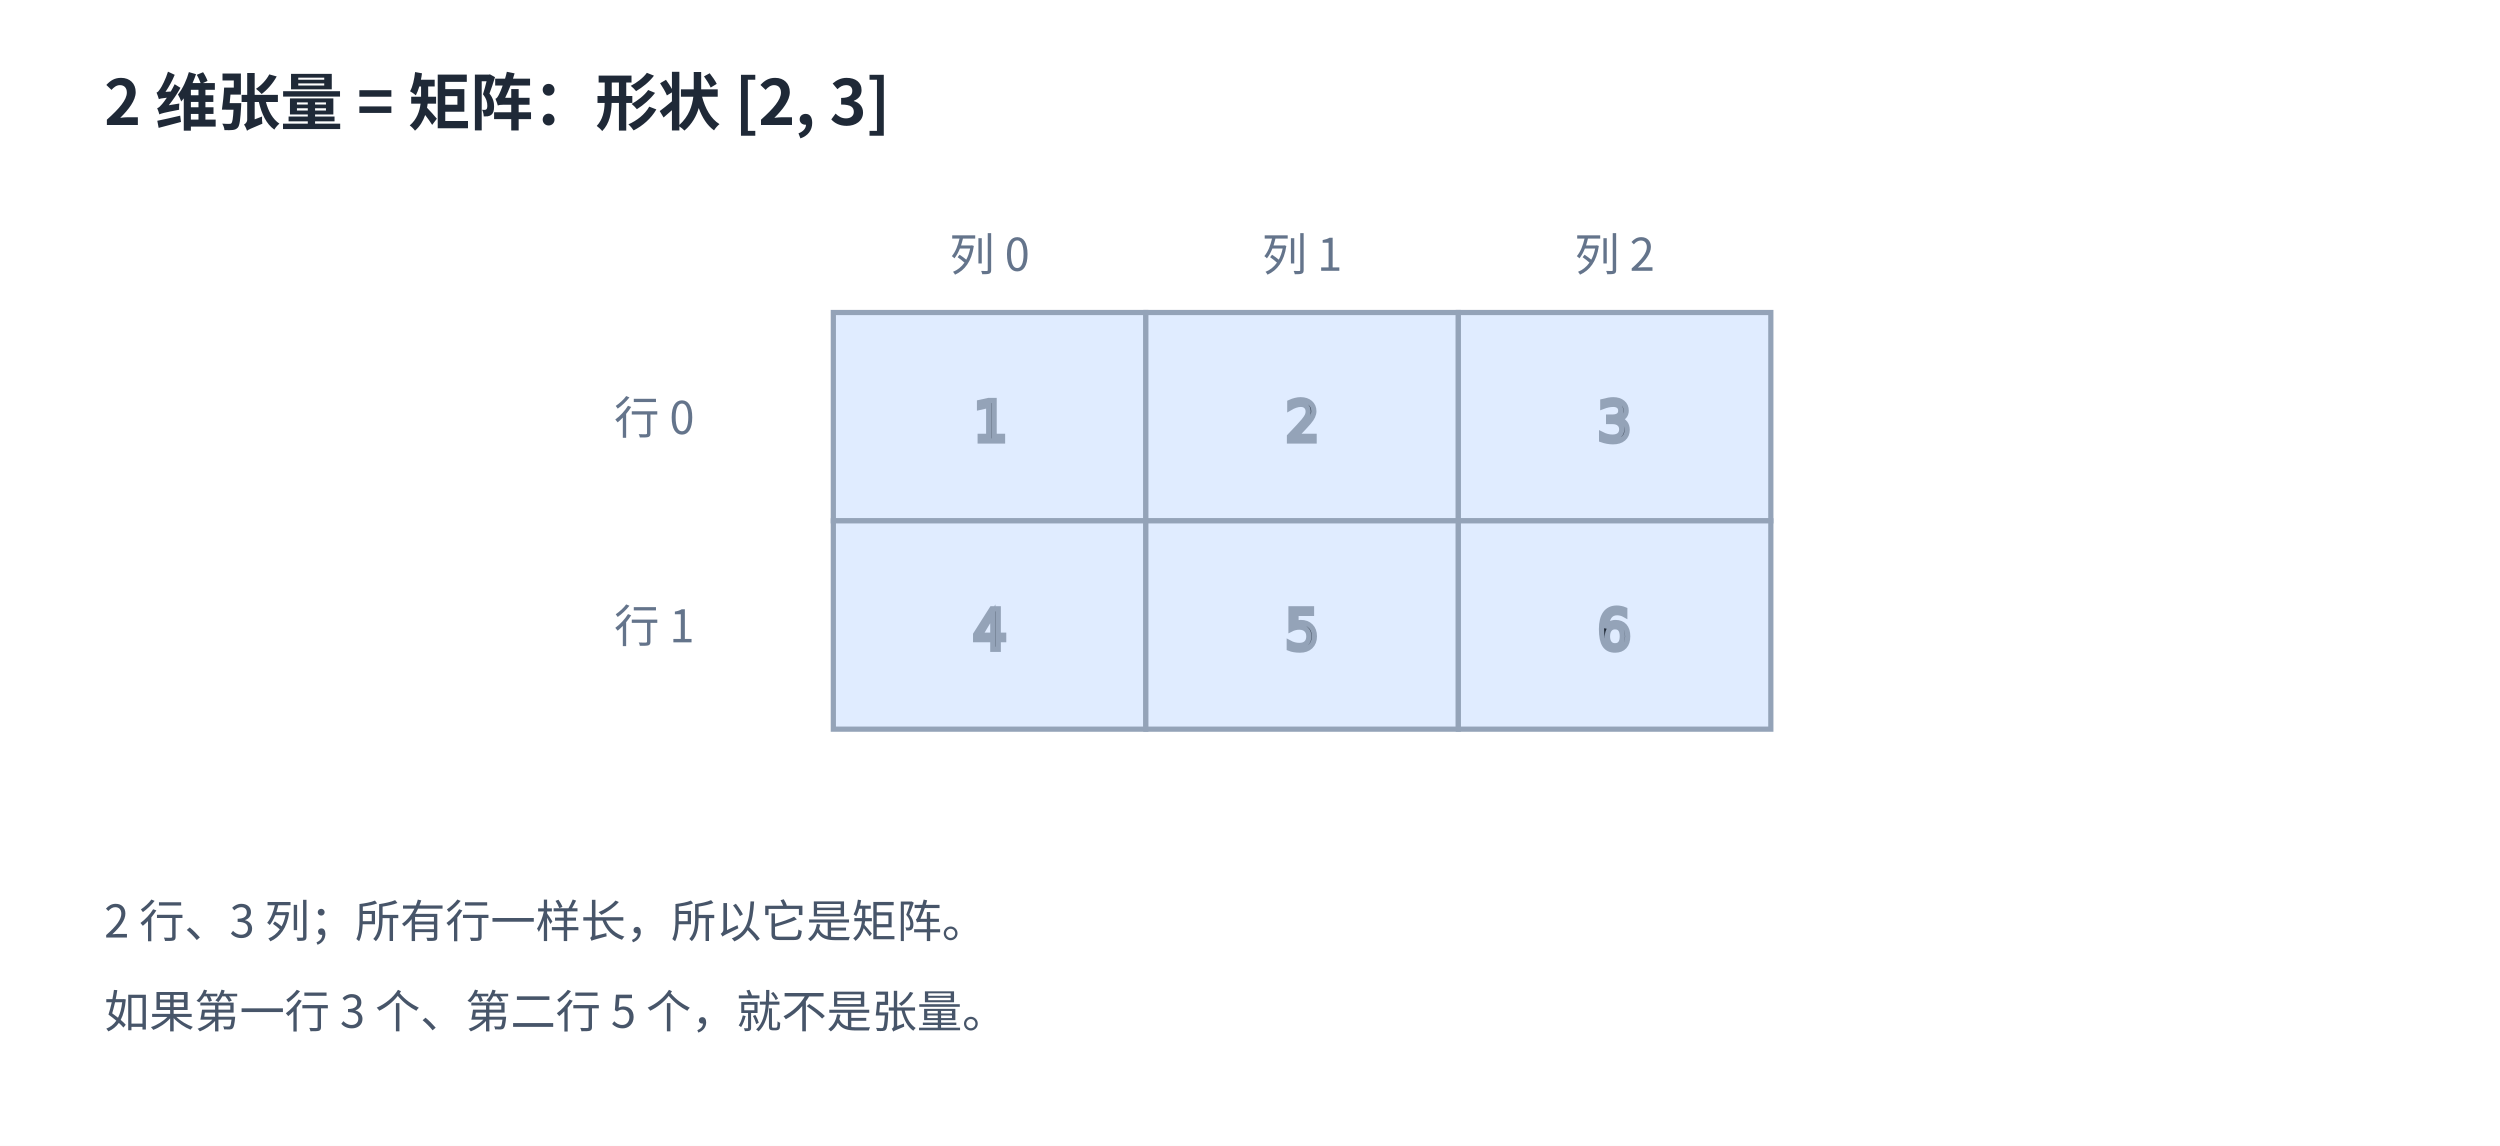
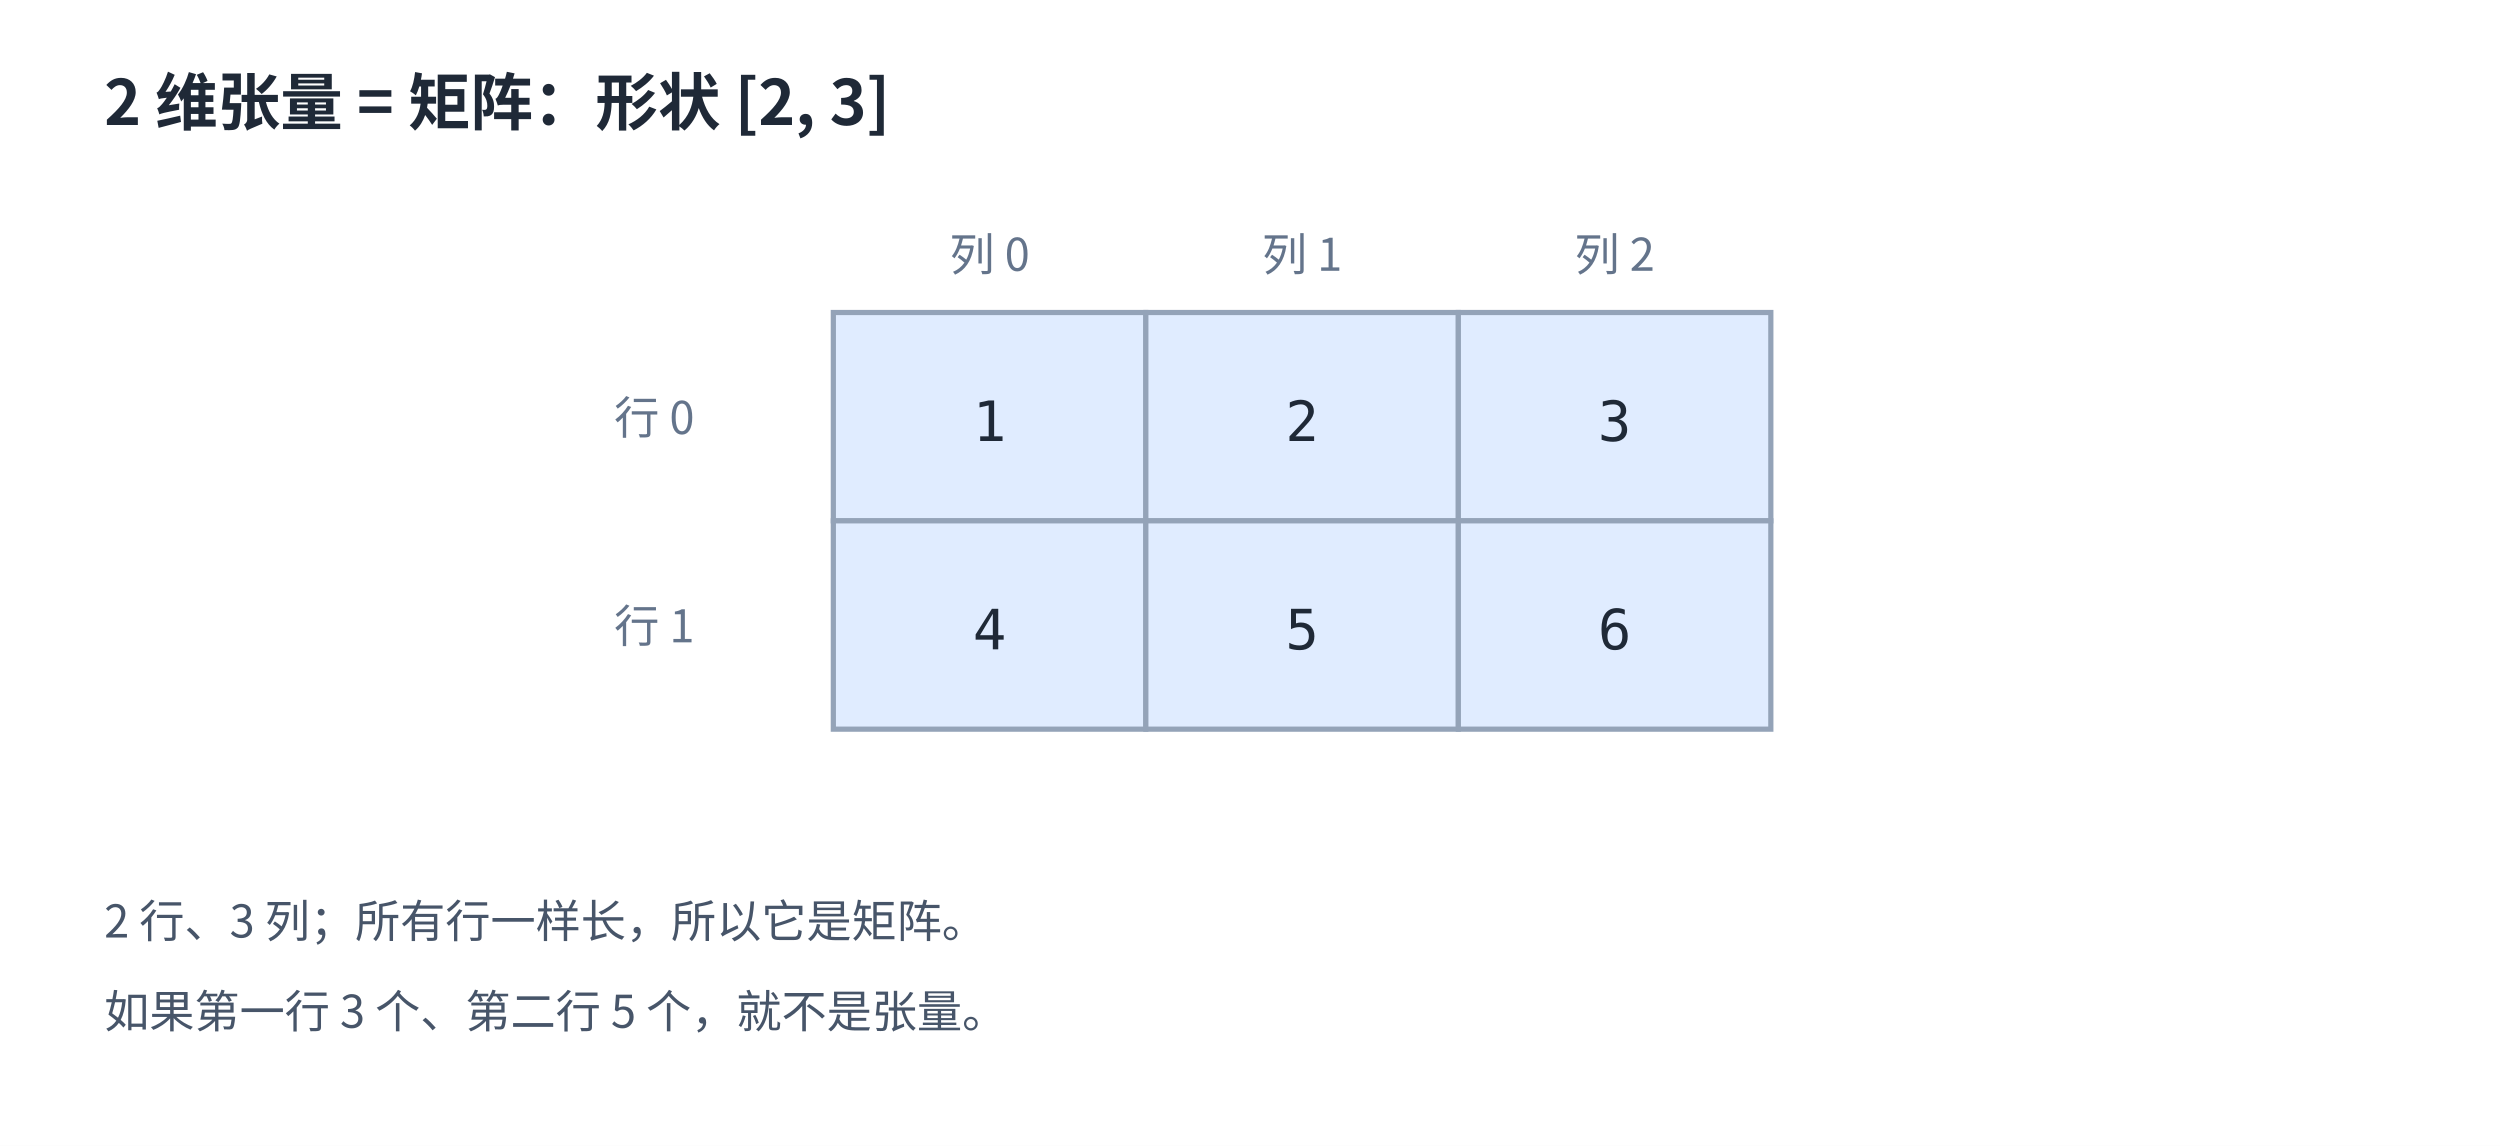
<svg xmlns="http://www.w3.org/2000/svg" viewBox="0 0 720 330" role="img" aria-labelledby="title desc">
  <rect width="720" height="330" fill="#ffffff" />
  <text x="30" y="36" font-family="system-ui, 'Noto Sans CJK SC', sans-serif" font-size="18" font-weight="600" fill="#1f2937">2 维张量 = 矩阵：形状 [2, 3]</text>
  <text x="285" y="78" text-anchor="middle" font-family="system-ui, 'Noto Sans CJK SC', sans-serif" font-size="13" fill="#64748b">列 0</text>
  <text x="375" y="78" text-anchor="middle" font-family="system-ui, 'Noto Sans CJK SC', sans-serif" font-size="13" fill="#64748b">列 1</text>
  <text x="465" y="78" text-anchor="middle" font-family="system-ui, 'Noto Sans CJK SC', sans-serif" font-size="13" fill="#64748b">列 2</text>
  <text x="200" y="125" text-anchor="end" font-family="system-ui, 'Noto Sans CJK SC', sans-serif" font-size="13" fill="#64748b">行 0</text>
  <text x="200" y="185" text-anchor="end" font-family="system-ui, 'Noto Sans CJK SC', sans-serif" font-size="13" fill="#64748b">行 1</text>
  <g stroke="#94a3b8" stroke-width="1.5" font-family="ui-monospace, SFMono-Regular, Menlo, monospace" font-size="16" fill="#1f2937" text-anchor="middle">
    <rect x="240" y="90" width="90" height="60" fill="#e0ecff" />
    <rect x="330" y="90" width="90" height="60" fill="#e0ecff" />
    <rect x="420" y="90" width="90" height="60" fill="#e0ecff" />
    <rect x="240" y="150" width="90" height="60" fill="#e0ecff" />
    <rect x="330" y="150" width="90" height="60" fill="#e0ecff" />
    <rect x="420" y="150" width="90" height="60" fill="#e0ecff" />
-     <text x="285" y="127">1</text>
-     <text x="375" y="127">2</text>
-     <text x="465" y="127">3</text>
-     <text x="285" y="187">4</text>
-     <text x="375" y="187">5</text>
-     <text x="465" y="187">6</text>
+     <text x="285" y="127" stroke="none">1</text>
+     <text x="375" y="127" stroke="none">2</text>
+     <text x="465" y="127" stroke="none">3</text>
+     <text x="285" y="187" stroke="none">4</text>
+     <text x="375" y="187" stroke="none">5</text>
+     <text x="465" y="187" stroke="none">6</text>
  </g>
  <text x="30" y="270" font-family="system-ui, 'Noto Sans CJK SC', sans-serif" font-size="13" fill="#475569">2 行、3 列；所有行一样长，所以它是矩阵。</text>
  <text x="30" y="296" font-family="system-ui, 'Noto Sans CJK SC', sans-serif" font-size="13" fill="#475569">如果第一行 3 个、第二行 5 个，就不是张量。</text>
</svg>
